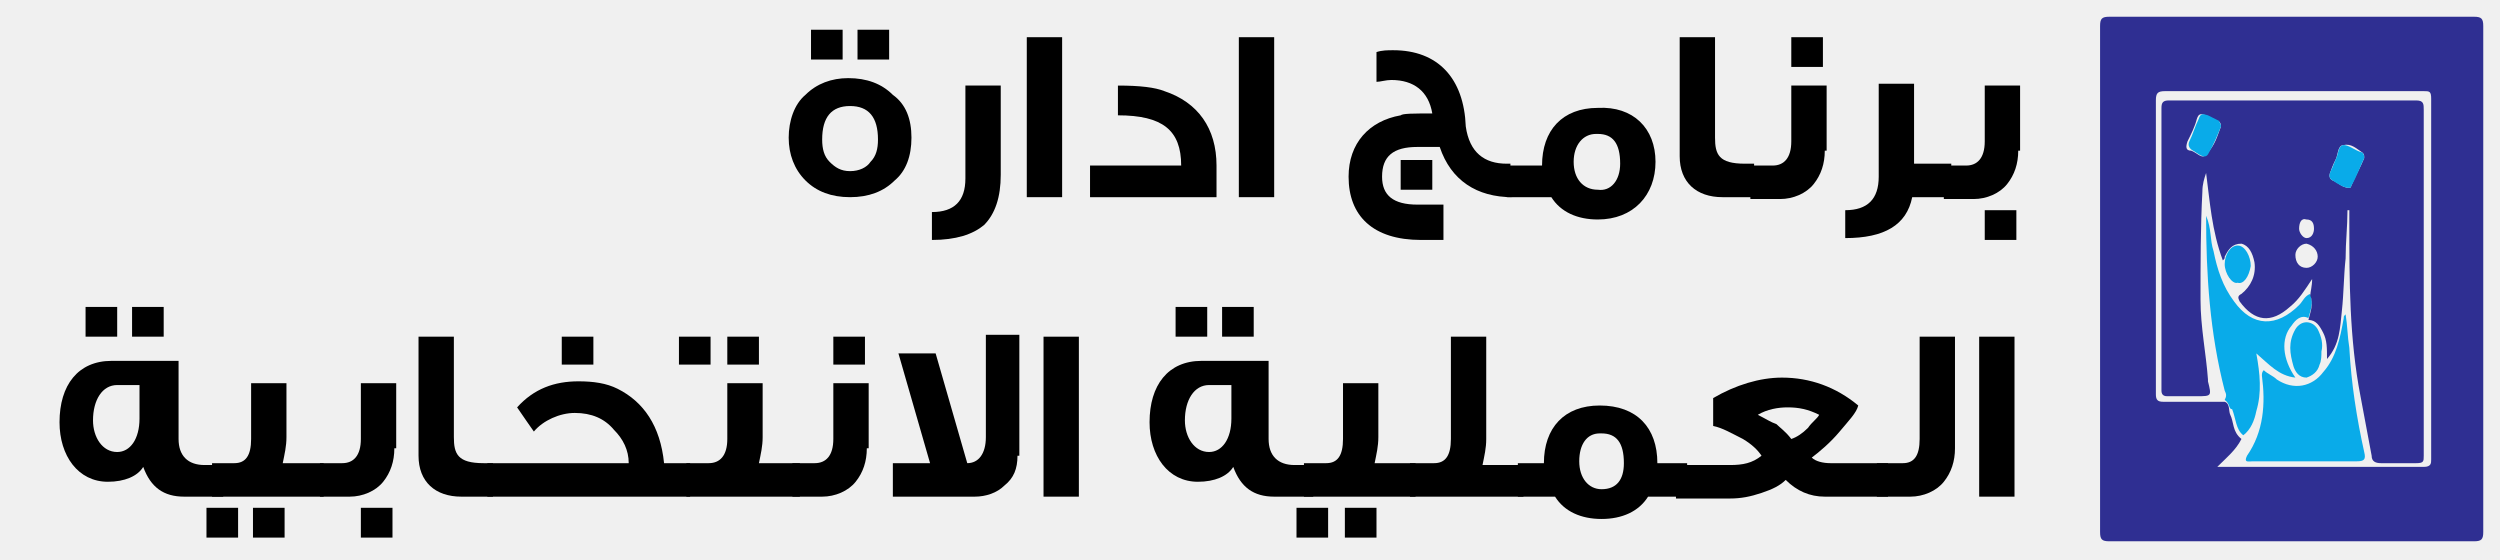
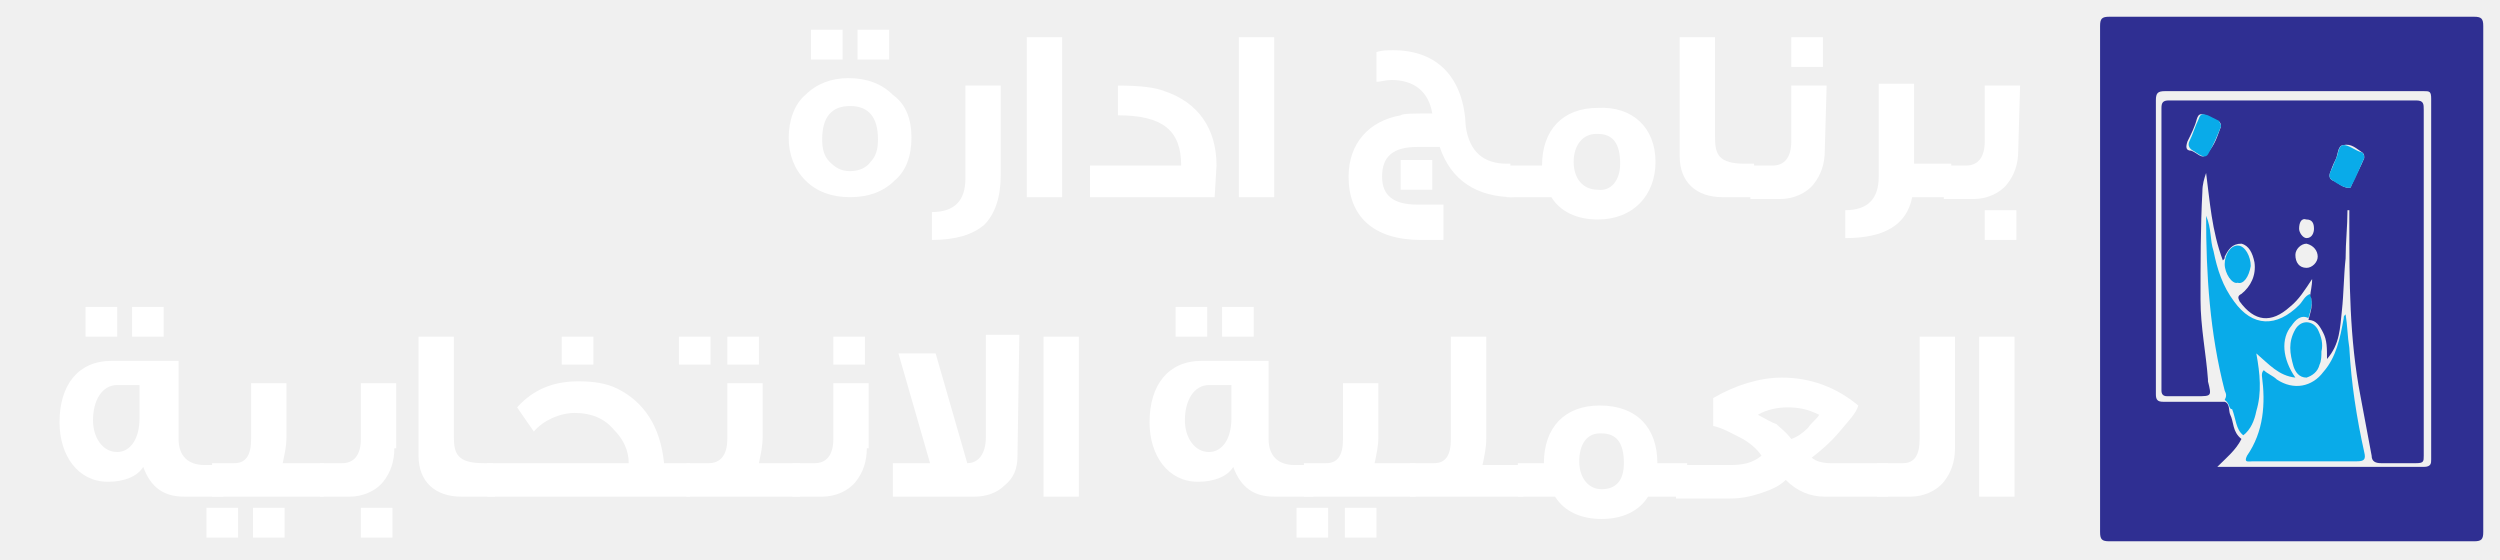
<svg xmlns="http://www.w3.org/2000/svg" version="1.1" id="Layer_1" x="0px" y="0px" width="134.4px" height="30.1px" viewBox="0 0 134.4 30.1" style="enable-background:new 0 0 134.4 30.1;" xml:space="preserve">
  <style type="text/css">
	.st0{fill:#2F2F92;}
	.st1{fill:#09ABE9;}
+ 	.st2{fill:#FFFFFF;}
</style>
-   <path class="st0" d="M112.9,15c0-4.5,0-9.1,0-13.6c0-0.4,0.1-0.5,0.5-0.5c6.5,0,13,0,19.6,0c0.4,0,0.5,0.1,0.5,0.5  c0,9.1,0,18.2,0,27.2c0,0.4-0.1,0.5-0.5,0.5c-6.5,0-13,0-19.6,0c-0.4,0-0.5-0.1-0.5-0.5C112.9,24.1,112.9,19.6,112.9,15z   M120.5,23.6c-0.3,0.6-0.8,1-1.3,1.5c0,0,0.1,0,0.1,0c3.7,0,7.3,0,11,0c0.4,0,0.4-0.2,0.4-0.4c0-6.5,0-12.9,0-19.4  c0-0.4-0.1-0.4-0.4-0.4c-4.6,0-9.3,0-13.9,0c-0.4,0-0.5,0.1-0.5,0.5c0,5.3,0,10.5,0,15.8c0,0.3,0.1,0.4,0.4,0.4c1.1,0,2.2,0,3.3,0  c0.3,0.1,0.2,0.5,0.3,0.7C120.1,22.7,120,23.2,120.5,23.6z" />
+   <path class="st0" d="M112.9,15c0-4.5,0-9.1,0-13.6c0-0.4,0.1-0.5,0.5-0.5c6.5,0,13,0,19.6,0c0.4,0,0.5,0.1,0.5,0.5  c0,9.1,0,18.2,0,27.2c0,0.4-0.1,0.5-0.5,0.5c-6.5,0-13,0-19.6,0c-0.4,0-0.5-0.1-0.5-0.5C112.9,24.1,112.9,19.6,112.9,15z   M120.5,23.6c-0.3,0.6-0.8,1-1.3,1.5h0.1c3.7,0,7.3,0,11,0c0.4,0,0.4-0.2,0.4-0.4c0-6.5,0-12.9,0-19.4c0-0.4-0.1-0.4-0.4-0.4  c-4.6,0-9.3,0-13.9,0c-0.4,0-0.5,0.1-0.5,0.5c0,5.3,0,10.5,0,15.8c0,0.3,0.1,0.4,0.4,0.4c1.1,0,2.2,0,3.3,0c0.3,0.1,0.2,0.5,0.3,0.7  C120.1,22.7,120,23.2,120.5,23.6z" />
  <path class="st1" d="M119.6,21.5c0.1-0.2,0.1-0.3,0-0.5c-0.8-3.1-1-6.2-1-9.4c0.3,0.7,0.2,1.3,0.4,1.9c0.2,1,0.5,1.9,1.1,2.7  c1,1.4,2.3,1.4,3.5,0.2c0.2-0.2,0.3-0.5,0.6-0.6c0.2,0.5,0,0.9-0.1,1.3c-0.4-0.2-0.7,0.1-0.9,0.4c-0.6,0.7-0.5,1.8,0.2,2.8  c-0.9-0.1-1.4-0.7-2.1-1.3c0.2,1.1,0.3,2.1,0,3.1c-0.1,0.5-0.3,1-0.7,1.3c-0.4-0.3-0.4-0.9-0.6-1.4C119.8,22,119.9,21.7,119.6,21.5z  " />
-   <path class="st0" d="M124.1,17.2c0.1-0.4,0.3-0.9,0.1-1.3c0-0.2,0.1-0.5,0.1-0.9c-0.4,0.6-0.7,1.1-1.2,1.5c-1,0.9-1.9,0.8-2.7-0.3  c-0.1-0.2-0.1-0.3,0.1-0.4c0.5-0.4,0.8-1,0.7-1.7c-0.1-0.5-0.3-0.9-0.7-1c-0.5,0-0.7,0.3-0.9,0.7c0,0.1,0,0.1-0.1,0.2  c-0.6-1.6-0.7-3.2-0.9-4.7c-0.1,0.3-0.2,0.6-0.2,1c-0.1,1.9-0.1,3.9-0.1,5.8c0,1.5,0.3,2.9,0.4,4.3c0,0,0,0.1,0,0.1  c0.2,0.8,0.2,0.8-0.6,0.8c-0.5,0-1.1,0-1.6,0c-0.2,0-0.3-0.1-0.3-0.3c0,0,0-0.1,0-0.1c0-5,0-10.1,0-15.1c0-0.3,0.1-0.4,0.4-0.4  c4.4,0,8.9,0,13.3,0c0.4,0,0.4,0.2,0.4,0.5c0,4.2,0,8.4,0,12.5c0,2,0,4.1,0,6.1c0,0.3,0,0.4-0.4,0.4c-0.6,0-1.2,0-1.9,0  c-0.3,0-0.5-0.1-0.5-0.4c-0.2-1.1-0.4-2.1-0.6-3.2c-0.6-3.1-0.6-6.2-0.6-9.3c0-0.2,0-0.5,0-0.7c0,0-0.1,0-0.1,0  c0,0.9-0.1,1.7-0.1,2.6c-0.1,0.9-0.1,1.9-0.2,2.8c-0.1,0.9-0.1,1.8-0.8,2.6c0-0.6,0-1-0.2-1.4C124.7,17.5,124.5,17.2,124.1,17.2z   M119.4,6.8c0-0.2-0.1-0.3-0.2-0.3c-0.2-0.1-0.4-0.2-0.6-0.3c-0.3-0.1-0.4-0.1-0.5,0.2c-0.1,0.4-0.3,0.8-0.5,1.2  c-0.1,0.3-0.1,0.5,0.2,0.5c0.3,0.1,0.6,0.5,0.8,0.2C119.1,7.8,119.2,7.3,119.4,6.8z M127.1,8.5c0-0.2,0-0.2-0.1-0.3  c-0.3-0.2-0.6-0.5-1-0.4c-0.3,0-0.3,0.4-0.4,0.7c-0.1,0.2-0.2,0.4-0.3,0.7c-0.1,0.2-0.1,0.4,0.1,0.5c0.3,0.1,0.5,0.4,0.9,0.4  c0,0,0.1,0,0.1-0.1C126.6,9.5,126.9,9,127.1,8.5z M124,14.4c0.3,0,0.6-0.3,0.6-0.6c0-0.3-0.2-0.6-0.6-0.7c-0.3,0-0.6,0.3-0.6,0.6  C123.4,14.1,123.6,14.4,124,14.4z M123.6,12.3c0,0.2,0.2,0.5,0.4,0.5c0.3,0,0.4-0.3,0.4-0.5c0-0.3-0.1-0.5-0.4-0.5  C123.7,11.7,123.6,12,123.6,12.3z" />
+   <path class="st0" d="M124.1,17.2c0.1-0.4,0.3-0.9,0.1-1.3c0-0.2,0.1-0.5,0.1-0.9c-0.4,0.6-0.7,1.1-1.2,1.5c-1,0.9-1.9,0.8-2.7-0.3  c-0.1-0.2-0.1-0.3,0.1-0.4c0.5-0.4,0.8-1,0.7-1.7c-0.1-0.5-0.3-0.9-0.7-1c-0.5,0-0.7,0.3-0.9,0.7c0,0.1,0,0.1-0.1,0.2  c-0.6-1.6-0.7-3.2-0.9-4.7c-0.1,0.3-0.2,0.6-0.2,1c-0.1,1.9-0.1,3.9-0.1,5.8c0,1.5,0.3,2.9,0.4,4.3v0.1c0.2,0.8,0.2,0.8-0.6,0.8  c-0.5,0-1.1,0-1.6,0c-0.2,0-0.3-0.1-0.3-0.3v-0.1c0-5,0-10.1,0-15.1c0-0.3,0.1-0.4,0.4-0.4c4.4,0,8.9,0,13.3,0  c0.4,0,0.4,0.2,0.4,0.5c0,4.2,0,8.4,0,12.5c0,2,0,4.1,0,6.1c0,0.3,0,0.4-0.4,0.4c-0.6,0-1.2,0-1.9,0c-0.3,0-0.5-0.1-0.5-0.4  c-0.2-1.1-0.4-2.1-0.6-3.2c-0.6-3.1-0.6-6.2-0.6-9.3c0-0.2,0-0.5,0-0.7h-0.1c0,0.9-0.1,1.7-0.1,2.6c-0.1,0.9-0.1,1.9-0.2,2.8  s-0.1,1.8-0.8,2.6c0-0.6,0-1-0.2-1.4C124.7,17.5,124.5,17.2,124.1,17.2z M119.4,6.8c0-0.2-0.1-0.3-0.2-0.3c-0.2-0.1-0.4-0.2-0.6-0.3  c-0.3-0.1-0.4-0.1-0.5,0.2c-0.1,0.4-0.3,0.8-0.5,1.2c-0.1,0.3-0.1,0.5,0.2,0.5c0.3,0.1,0.6,0.5,0.8,0.2  C119.1,7.8,119.2,7.3,119.4,6.8z M127.1,8.5c0-0.2,0-0.2-0.1-0.3c-0.3-0.2-0.6-0.5-1-0.4c-0.3,0-0.3,0.4-0.4,0.7  c-0.1,0.2-0.2,0.4-0.3,0.7c-0.1,0.2-0.1,0.4,0.1,0.5c0.3,0.1,0.5,0.4,0.9,0.4c0,0,0.1,0,0.1-0.1C126.6,9.5,126.9,9,127.1,8.5z   M124,14.4c0.3,0,0.6-0.3,0.6-0.6s-0.2-0.6-0.6-0.7c-0.3,0-0.6,0.3-0.6,0.6C123.4,14.1,123.6,14.4,124,14.4z M123.6,12.3  c0,0.2,0.2,0.5,0.4,0.5c0.3,0,0.4-0.3,0.4-0.5c0-0.3-0.1-0.5-0.4-0.5C123.7,11.7,123.6,12,123.6,12.3z" />
  <path class="st1" d="M121.7,19.9c0.2,0.2,0.5,0.3,0.7,0.5c0.9,0.6,1.9,0.4,2.5-0.4c0.7-0.8,0.9-1.8,1.1-2.9c0-0.1,0-0.1,0.1-0.2  c0.1,0.6,0.1,1.2,0.2,1.8c0.1,1.9,0.4,3.8,0.8,5.6c0.1,0.4,0,0.5-0.4,0.5c-1.9,0-3.7,0-5.6,0c-0.2,0-0.5,0.1-0.3-0.3  c0.9-1.3,1-2.8,0.8-4.3C121.6,20.1,121.6,20,121.7,19.9z" />
  <path class="st1" d="M124.8,18.9c0,0.2,0,0.5-0.1,0.7c-0.1,0.4-0.4,0.6-0.7,0.7c-0.4,0-0.6-0.3-0.7-0.6c-0.2-0.7-0.3-1.3,0.1-2  c0.3-0.5,0.9-0.5,1.2,0C124.8,18.1,124.9,18.5,124.8,18.9z" />
  <path class="st1" d="M119.6,14.2c0-0.5,0.3-1,0.7-1c0.4,0,0.7,0.6,0.7,1.1c-0.1,0.6-0.4,1-0.7,0.9C120,15.3,119.6,14.7,119.6,14.2z" />
  <path class="st1" d="M119.4,6.8c-0.2,0.5-0.4,1-0.7,1.5c-0.2,0.3-0.6-0.1-0.8-0.2c-0.2-0.1-0.3-0.3-0.2-0.5c0.2-0.4,0.3-0.8,0.5-1.2  c0.1-0.3,0.2-0.3,0.5-0.2c0.2,0.1,0.4,0.2,0.6,0.3C119.3,6.6,119.4,6.6,119.4,6.8z" />
-   <path class="st1" d="M127.1,8.5c-0.2,0.4-0.4,1-0.7,1.5c0,0,0,0.1-0.1,0.1c-0.3,0-0.6-0.2-0.9-0.4c-0.2-0.1-0.2-0.3-0.1-0.5  c0.1-0.2,0.2-0.5,0.3-0.7c0.1-0.2,0.1-0.7,0.4-0.7c0.3,0,0.6,0.3,1,0.4C127.1,8.3,127.1,8.4,127.1,8.5z" />
+   <path class="st1" d="M127.1,8.5c-0.2,0.4-0.4,1-0.7,1.5c0,0,0,0.1-0.1,0.1c-0.3,0-0.6-0.2-0.9-0.4c-0.2-0.1-0.2-0.3-0.1-0.5  s0.2-0.5,0.3-0.7c0.1-0.2,0.1-0.7,0.4-0.7s0.6,0.3,1,0.4C127.1,8.3,127.1,8.4,127.1,8.5z" />
  <g>
-     <path d="M49,7.4c0,1-0.3,1.8-0.9,2.3c-0.6,0.6-1.4,0.9-2.4,0.9c-1,0-1.8-0.3-2.4-0.9c-0.6-0.6-0.9-1.4-0.9-2.3s0.3-1.8,0.9-2.3   c0.6-0.6,1.4-0.9,2.3-0.9c1,0,1.8,0.3,2.4,0.9C48.7,5.6,49,6.4,49,7.4z M45.3,3.2h-1.7V1.6h1.7V3.2z M47.2,7.5   c0-1.2-0.5-1.8-1.5-1.8c-1,0-1.5,0.6-1.5,1.8c0,0.5,0.1,0.9,0.4,1.2c0.3,0.3,0.6,0.5,1.1,0.5c0.5,0,0.9-0.2,1.1-0.5   C47.1,8.4,47.2,8,47.2,7.5z M47.8,3.2h-1.7V1.6h1.7V3.2z" />
-     <path d="M53.8,9.4c0,1.2-0.3,2.1-0.9,2.7c-0.6,0.5-1.5,0.8-2.8,0.8v-1.5c1.2,0,1.8-0.6,1.8-1.8v-5h1.9V9.4z" />
-     <path d="M57.1,10.6h-1.9V2h1.9V10.6z" />
-     <path d="M65.3,10.6h-6.7V8.9h4.9c0-1.9-1-2.7-3.4-2.7V4.6c1.2,0,2,0.1,2.5,0.3c1.8,0.6,2.8,2,2.8,4V10.6z" />
-     <path d="M68.5,10.6h-1.9V2h1.9V10.6z" />
-     <path d="M81.4,10.6h-0.1c-1.9,0-3.3-0.9-3.9-2.7h-1.2c-1.3,0-1.9,0.5-1.9,1.6c0,1,0.6,1.5,1.9,1.5h1.4v1.9h-1.2   c-2.6,0-3.9-1.3-3.9-3.4c0-1.8,1.1-3,2.8-3.3C75.4,6.1,76,6.1,77,6.1c-0.2-1.2-1-1.8-2.2-1.8c-0.3,0-0.6,0.1-0.8,0.1V2.8   c0.3-0.1,0.6-0.1,0.9-0.1c2.4,0,3.8,1.5,3.9,4.1c0.2,1.4,1,2,2.2,2h0.2V10.6z M77,10.2h-1.7V8.6H77V10.2z" />
-     <path d="M89,8.7c0,1.8-1.2,3.1-3.1,3.1c-1.1,0-2-0.4-2.5-1.2H81V8.9h1.9c0-1.9,1.1-3.1,3-3.1C87.8,5.7,89,6.9,89,8.7z M87.1,8.8   c0-1.1-0.4-1.6-1.2-1.6h-0.1c-0.7,0-1.2,0.6-1.2,1.5c0,0.9,0.5,1.5,1.3,1.5C86.6,10.3,87.1,9.7,87.1,8.8z" />
-     <path d="M94.4,10.6h-1.8c-1.4,0-2.3-0.8-2.3-2.2V2h1.9v5.4c0,0.9,0.2,1.4,1.6,1.4h0.5V10.6z" />
-     <path d="M98.1,8.1c0,0.7-0.2,1.3-0.6,1.8c-0.4,0.5-1.1,0.8-1.8,0.8h-1.6V8.9h1.2c0.6,0,1-0.4,1-1.3v-3h1.9V8.1z M98,3.6h-1.7V2H98   V3.6z" />
-     <path d="M104.9,10.6h-2.1c-0.3,1.5-1.5,2.2-3.6,2.2v-1.5c1.2,0,1.8-0.6,1.8-1.8v-5h1.9v4.3h2V10.6z" />
-     <path d="M108.5,8.1c0,0.7-0.2,1.3-0.6,1.8c-0.4,0.5-1.1,0.8-1.8,0.8h-1.6V8.9h1.2c0.6,0,1-0.4,1-1.3v-3h1.9V8.1z M108.4,12.9h-1.7   v-1.6h1.7V12.9z" />
-     <path d="M11.7,26.7H9.9c-1.1,0-1.8-0.5-2.2-1.6c-0.3,0.5-1,0.8-1.9,0.8c-1.6,0-2.6-1.4-2.6-3.2c0-2,1-3.3,2.8-3.3c0,0,1.2,0,3.6,0   v4.2c0,0.9,0.5,1.4,1.4,1.4h1V26.7z M6.2,18.1H4.6v-1.6h1.7V18.1z M7.5,22.5v-1.8H6.3c-0.8,0-1.3,0.8-1.3,1.9   c0,0.9,0.5,1.7,1.3,1.7C7,24.3,7.5,23.6,7.5,22.5z M8.7,18.1H7.1v-1.6h1.7V18.1z" />
-     <path d="M12.8,28.9h-1.7v-1.6h1.7V28.9z M17.4,26.7h-6v-1.8h1.2c0.6,0,0.9-0.4,0.9-1.3v-3h1.9v2.9c0,0.5-0.1,0.9-0.2,1.4h2.2V26.7z    M15.3,28.9h-1.7v-1.6h1.7V28.9z" />
-     <path d="M21.2,24.1c0,0.7-0.2,1.3-0.6,1.8c-0.4,0.5-1.1,0.8-1.8,0.8h-1.6v-1.8h1.2c0.6,0,1-0.4,1-1.3v-3h1.9V24.1z M21.1,28.9h-1.7   v-1.6h1.7V28.9z" />
-     <path d="M26.6,26.7h-1.8c-1.4,0-2.3-0.8-2.3-2.2v-6.4h1.9v5.4c0,0.9,0.2,1.4,1.6,1.4h0.5V26.7z" />
-     <path d="M37.2,26.7H26.2v-1.8h7.6c0-0.7-0.3-1.3-0.8-1.8c-0.5-0.6-1.2-0.9-2.1-0.9c-0.8,0-1.7,0.4-2.2,1c-0.2-0.3-0.5-0.7-0.9-1.3   c0.9-1,2-1.4,3.3-1.4c0.8,0,1.5,0.1,2.1,0.4c1.4,0.7,2.3,2,2.5,4h1.4V26.7z M31.9,19.6h-1.7v-1.5h1.7V19.6z" />
-     <path d="M38.2,19.6h-1.7v-1.5h1.7V19.6z M42.9,26.7h-6v-1.8h1.2c0.6,0,1-0.4,1-1.3v-3h1.9v2.9c0,0.5-0.1,0.9-0.2,1.4h2.2V26.7z    M40.8,19.6h-1.7v-1.5h1.7V19.6z" />
-     <path d="M46.6,24.1c0,0.7-0.2,1.3-0.6,1.8c-0.4,0.5-1.1,0.8-1.8,0.8h-1.6v-1.8h1.2c0.6,0,1-0.4,1-1.3v-3h1.9V24.1z M46.5,19.6h-1.7   v-1.5h1.7V19.6z" />
-     <path d="M54.7,24.5c0,0.7-0.2,1.2-0.7,1.6c-0.4,0.4-1,0.6-1.6,0.6H48v-1.8h2L48.3,19h2l1.7,5.9c0.6,0,1-0.5,1-1.4v-5.5h1.8V24.5z" />
-     <path d="M58,26.7h-1.9v-8.6H58V26.7z" />
-     <path d="M70.4,26.7h-1.9c-1.1,0-1.8-0.5-2.2-1.6c-0.3,0.5-1,0.8-1.9,0.8c-1.6,0-2.6-1.4-2.6-3.2c0-2,1-3.3,2.8-3.3c0,0,1.2,0,3.6,0   v4.2c0,0.9,0.5,1.4,1.4,1.4h1V26.7z M64.9,18.1h-1.7v-1.6h1.7V18.1z M66.2,22.5v-1.8h-1.2c-0.8,0-1.3,0.8-1.3,1.9   c0,0.9,0.5,1.7,1.3,1.7C65.7,24.3,66.2,23.6,66.2,22.5z M67.4,18.1h-1.7v-1.6h1.7V18.1z" />
-     <path d="M71.4,28.9h-1.7v-1.6h1.7V28.9z M76.1,26.7h-6v-1.8h1.2c0.6,0,0.9-0.4,0.9-1.3v-3h1.9v2.9c0,0.5-0.1,0.9-0.2,1.4h2.2V26.7z    M74,28.9h-1.7v-1.6H74V28.9z" />
-     <path d="M81.9,26.7h-6.1v-1.8h1.3c0.6,0,0.9-0.4,0.9-1.3v-5.5h1.9v5.5c0,0.5-0.1,0.9-0.2,1.4h2.2V26.7z" />
-     <path d="M90.7,26.7h-2.1c-0.5,0.8-1.4,1.2-2.5,1.2c-1.1,0-2-0.4-2.5-1.2h-2v-1.8H83c0-1.9,1.1-3.1,3-3.1c2,0,3.1,1.2,3.1,3.1h1.6   V26.7z M87.3,24.9c0-1.1-0.4-1.6-1.2-1.6H86c-0.7,0-1.1,0.6-1.1,1.5c0,0.9,0.5,1.5,1.2,1.5C86.9,26.3,87.3,25.8,87.3,24.9z" />
-     <path d="M101.6,26.7h-3.5c-0.8,0-1.5-0.3-2.1-0.9c-0.3,0.3-0.7,0.5-1.3,0.7c-0.6,0.2-1.1,0.3-1.7,0.3h-2.9v-1.8h2.9   c0.7,0,1.2-0.1,1.7-0.5c-0.2-0.3-0.5-0.6-1-0.9c-0.6-0.3-1.1-0.6-1.6-0.7v-1.5c1.2-0.7,2.5-1.1,3.7-1.1c1.5,0,2.9,0.5,4.1,1.5   c-0.1,0.4-0.5,0.8-1,1.4c-0.5,0.6-1.1,1.1-1.5,1.4c0.2,0.2,0.6,0.3,1,0.3h3.1V26.7z M97.8,22.3c-0.6-0.3-1.1-0.4-1.7-0.4   c-0.5,0-1.1,0.1-1.6,0.4c0.4,0.2,0.7,0.4,1,0.5c0.2,0.2,0.5,0.4,0.8,0.8c0.3-0.1,0.6-0.3,0.9-0.6C97.4,22.7,97.7,22.5,97.8,22.3z" />
-     <path d="M105.1,24.1c0,0.7-0.2,1.3-0.6,1.8c-0.4,0.5-1.1,0.8-1.8,0.8h-1.8v-1.8h1.4c0.6,0,0.9-0.4,0.9-1.3v-5.5h1.9V24.1z" />
-     <path d="M108.3,26.7h-1.9v-8.6h1.9V26.7z" />
+     <path class="st2" d="M49,7.4c0,1-0.3,1.8-0.9,2.3c-0.6,0.6-1.4,0.9-2.4,0.9s-1.8-0.3-2.4-0.9c-0.6-0.6-0.9-1.4-0.9-2.3   s0.3-1.8,0.9-2.3c0.6-0.6,1.4-0.9,2.3-0.9c1,0,1.8,0.3,2.4,0.9C48.7,5.6,49,6.4,49,7.4z M45.3,3.2h-1.7V1.6h1.7V3.2z M47.2,7.5   c0-1.2-0.5-1.8-1.5-1.8s-1.5,0.6-1.5,1.8c0,0.5,0.1,0.9,0.4,1.2c0.3,0.3,0.6,0.5,1.1,0.5s0.9-0.2,1.1-0.5C47.1,8.4,47.2,8,47.2,7.5   z M47.8,3.2h-1.7V1.6h1.7V3.2z" />
+     <path class="st2" d="M53.8,9.4c0,1.2-0.3,2.1-0.9,2.7c-0.6,0.5-1.5,0.8-2.8,0.8v-1.5c1.2,0,1.8-0.6,1.8-1.8v-5h1.9V9.4z" />
+     <path class="st2" d="M57.1,10.6h-1.9V2h1.9V10.6z" />
+     <path class="st2" d="M65.3,10.6h-6.7V8.9h4.9c0-1.9-1-2.7-3.4-2.7V4.6c1.2,0,2,0.1,2.5,0.3c1.8,0.6,2.8,2,2.8,4L65.3,10.6   L65.3,10.6z" />
+     <path class="st2" d="M68.5,10.6h-1.9V2h1.9V10.6z" />
+     <path class="st2" d="M81.4,10.6L81.4,10.6c-2,0-3.4-0.9-4-2.7h-1.2c-1.3,0-1.9,0.5-1.9,1.6c0,1,0.6,1.5,1.9,1.5h1.4v1.9h-1.2   c-2.6,0-3.9-1.3-3.9-3.4c0-1.8,1.1-3,2.8-3.3C75.4,6.1,76,6.1,77,6.1c-0.2-1.2-1-1.8-2.2-1.8c-0.3,0-0.6,0.1-0.8,0.1V2.8   c0.3-0.1,0.6-0.1,0.9-0.1c2.4,0,3.8,1.5,3.9,4.1c0.2,1.4,1,2,2.2,2h0.2v1.8H81.4z M77,10.2h-1.7V8.6H77V10.2z" />
+     <path class="st2" d="M89,8.7c0,1.8-1.2,3.1-3.1,3.1c-1.1,0-2-0.4-2.5-1.2H81V8.9h1.9c0-1.9,1.1-3.1,3-3.1C87.8,5.7,89,6.9,89,8.7z    M87.1,8.8c0-1.1-0.4-1.6-1.2-1.6h-0.1c-0.7,0-1.2,0.6-1.2,1.5c0,0.9,0.5,1.5,1.3,1.5C86.6,10.3,87.1,9.7,87.1,8.8z" />
+     <path class="st2" d="M94.4,10.6h-1.8c-1.4,0-2.3-0.8-2.3-2.2V2h1.9v5.4c0,0.9,0.2,1.4,1.6,1.4h0.5v1.8H94.4z" />
+     <path class="st2" d="M98.1,8.1c0,0.7-0.2,1.3-0.6,1.8s-1.1,0.8-1.8,0.8h-1.6V8.9h1.2c0.6,0,1-0.4,1-1.3v-3h1.9L98.1,8.1L98.1,8.1z    M98,3.6h-1.7V2H98V3.6z" />
+     <path class="st2" d="M104.9,10.6h-2.1c-0.3,1.5-1.5,2.2-3.6,2.2v-1.5c1.2,0,1.8-0.6,1.8-1.8v-5h1.9v4.3h2   C104.9,8.8,104.9,10.6,104.9,10.6z" />
+     <path class="st2" d="M108.5,8.1c0,0.7-0.2,1.3-0.6,1.8s-1.1,0.8-1.8,0.8h-1.6V8.9h1.2c0.6,0,1-0.4,1-1.3v-3h1.9L108.5,8.1   L108.5,8.1z M108.4,12.9h-1.7v-1.6h1.7V12.9z" />
+     <path class="st2" d="M11.7,26.7H9.9c-1.1,0-1.8-0.5-2.2-1.6c-0.3,0.5-1,0.8-1.9,0.8c-1.6,0-2.6-1.4-2.6-3.2c0-2,1-3.3,2.8-3.3   c0,0,1.2,0,3.6,0v4.2c0,0.9,0.5,1.4,1.4,1.4h1v1.7H11.7z M6.2,18.1H4.6v-1.6h1.7v1.6H6.2z M7.5,22.5v-1.8H6.3   c-0.8,0-1.3,0.8-1.3,1.9c0,0.9,0.5,1.7,1.3,1.7C7,24.3,7.5,23.6,7.5,22.5z M8.7,18.1H7.1v-1.6h1.7v1.6H8.7z" />
+     <path class="st2" d="M12.8,28.9h-1.7v-1.6h1.7V28.9z M17.4,26.7h-6v-1.8h1.2c0.6,0,0.9-0.4,0.9-1.3v-3h1.9v2.9   c0,0.5-0.1,0.9-0.2,1.4h2.2V26.7z M15.3,28.9h-1.7v-1.6h1.7V28.9z" />
+     <path class="st2" d="M21.2,24.1c0,0.7-0.2,1.3-0.6,1.8s-1.1,0.8-1.8,0.8h-1.6v-1.8h1.2c0.6,0,1-0.4,1-1.3v-3h1.9v3.5H21.2z    M21.1,28.9h-1.7v-1.6h1.7V28.9z" />
+     <path class="st2" d="M26.6,26.7h-1.8c-1.4,0-2.3-0.8-2.3-2.2v-6.4h1.9v5.4c0,0.9,0.2,1.4,1.6,1.4h0.5L26.6,26.7L26.6,26.7z" />
+     <path class="st2" d="M37.2,26.7h-11v-1.8h7.6c0-0.7-0.3-1.3-0.8-1.8c-0.5-0.6-1.2-0.9-2.1-0.9c-0.8,0-1.7,0.4-2.2,1   c-0.2-0.3-0.5-0.7-0.9-1.3c0.9-1,2-1.4,3.3-1.4c0.8,0,1.5,0.1,2.1,0.4c1.4,0.7,2.3,2,2.5,4h1.4v1.8H37.2z M31.9,19.6h-1.7v-1.5h1.7   V19.6z" />
+     <path class="st2" d="M38.2,19.6h-1.7v-1.5h1.7V19.6z M42.9,26.7h-6v-1.8h1.2c0.6,0,1-0.4,1-1.3v-3H41v2.9c0,0.5-0.1,0.9-0.2,1.4H43   v1.8H42.9z M40.8,19.6h-1.7v-1.5h1.7V19.6z" />
+     <path class="st2" d="M46.6,24.1c0,0.7-0.2,1.3-0.6,1.8c-0.4,0.5-1.1,0.8-1.8,0.8h-1.6v-1.8h1.2c0.6,0,1-0.4,1-1.3v-3h1.9v3.5H46.6z    M46.5,19.6h-1.7v-1.5h1.7V19.6z" />
+     <path class="st2" d="M54.7,24.5c0,0.7-0.2,1.2-0.7,1.6c-0.4,0.4-1,0.6-1.6,0.6H48v-1.8h2L48.3,19h2l1.7,5.9c0.6,0,1-0.5,1-1.4V18   h1.8L54.7,24.5L54.7,24.5z" />
+     <path class="st2" d="M58,26.7h-1.9v-8.6H58V26.7z" />
+     <path class="st2" d="M70.4,26.7h-1.9c-1.1,0-1.8-0.5-2.2-1.6c-0.3,0.5-1,0.8-1.9,0.8c-1.6,0-2.6-1.4-2.6-3.2c0-2,1-3.3,2.8-3.3   c0,0,1.2,0,3.6,0v4.2c0,0.9,0.5,1.4,1.4,1.4h1v1.7H70.4z M64.9,18.1h-1.7v-1.6h1.7V18.1z M66.2,22.5v-1.8H65   c-0.8,0-1.3,0.8-1.3,1.9c0,0.9,0.5,1.7,1.3,1.7C65.7,24.3,66.2,23.6,66.2,22.5z M67.4,18.1h-1.7v-1.6h1.7V18.1z" />
+     <path class="st2" d="M71.4,28.9h-1.7v-1.6h1.7V28.9z M76.1,26.7h-6v-1.8h1.2c0.6,0,0.9-0.4,0.9-1.3v-3h1.9v2.9   c0,0.5-0.1,0.9-0.2,1.4h2.2V26.7z M74,28.9h-1.7v-1.6H74V28.9z" />
+     <path class="st2" d="M81.9,26.7h-6.1v-1.8h1.3c0.6,0,0.9-0.4,0.9-1.3v-5.5h1.9v5.5c0,0.5-0.1,0.9-0.2,1.4h2.2   C81.9,25,81.9,26.7,81.9,26.7z" />
+     <path class="st2" d="M90.7,26.7h-2.1c-0.5,0.8-1.4,1.2-2.5,1.2s-2-0.4-2.5-1.2h-2v-1.8H83c0-1.9,1.1-3.1,3-3.1c2,0,3.1,1.2,3.1,3.1   h1.6V26.7z M87.3,24.9c0-1.1-0.4-1.6-1.2-1.6H86c-0.7,0-1.1,0.6-1.1,1.5s0.5,1.5,1.2,1.5C86.9,26.3,87.3,25.8,87.3,24.9z" />
+     <path class="st2" d="M101.6,26.7h-3.5c-0.8,0-1.5-0.3-2.1-0.9c-0.3,0.3-0.7,0.5-1.3,0.7c-0.6,0.2-1.1,0.3-1.7,0.3h-2.9V25H93   c0.7,0,1.2-0.1,1.7-0.5c-0.2-0.3-0.5-0.6-1-0.9c-0.6-0.3-1.1-0.6-1.6-0.7v-1.5c1.2-0.7,2.5-1.1,3.7-1.1c1.5,0,2.9,0.5,4.1,1.5   c-0.1,0.4-0.5,0.8-1,1.4s-1.1,1.1-1.5,1.4c0.2,0.2,0.6,0.3,1,0.3h3.1v1.8H101.6z M97.8,22.3c-0.6-0.3-1.1-0.4-1.7-0.4   c-0.5,0-1.1,0.1-1.6,0.4c0.4,0.2,0.7,0.4,1,0.5c0.2,0.2,0.5,0.4,0.8,0.8c0.3-0.1,0.6-0.3,0.9-0.6C97.4,22.7,97.7,22.5,97.8,22.3z" />
+     <path class="st2" d="M105.1,24.1c0,0.7-0.2,1.3-0.6,1.8s-1.1,0.8-1.8,0.8h-1.8v-1.8h1.4c0.6,0,0.9-0.4,0.9-1.3v-5.5h1.9V24.1z" />
+     <path class="st2" d="M108.3,26.7h-1.9v-8.6h1.9V26.7z" />
  </g>
</svg>
